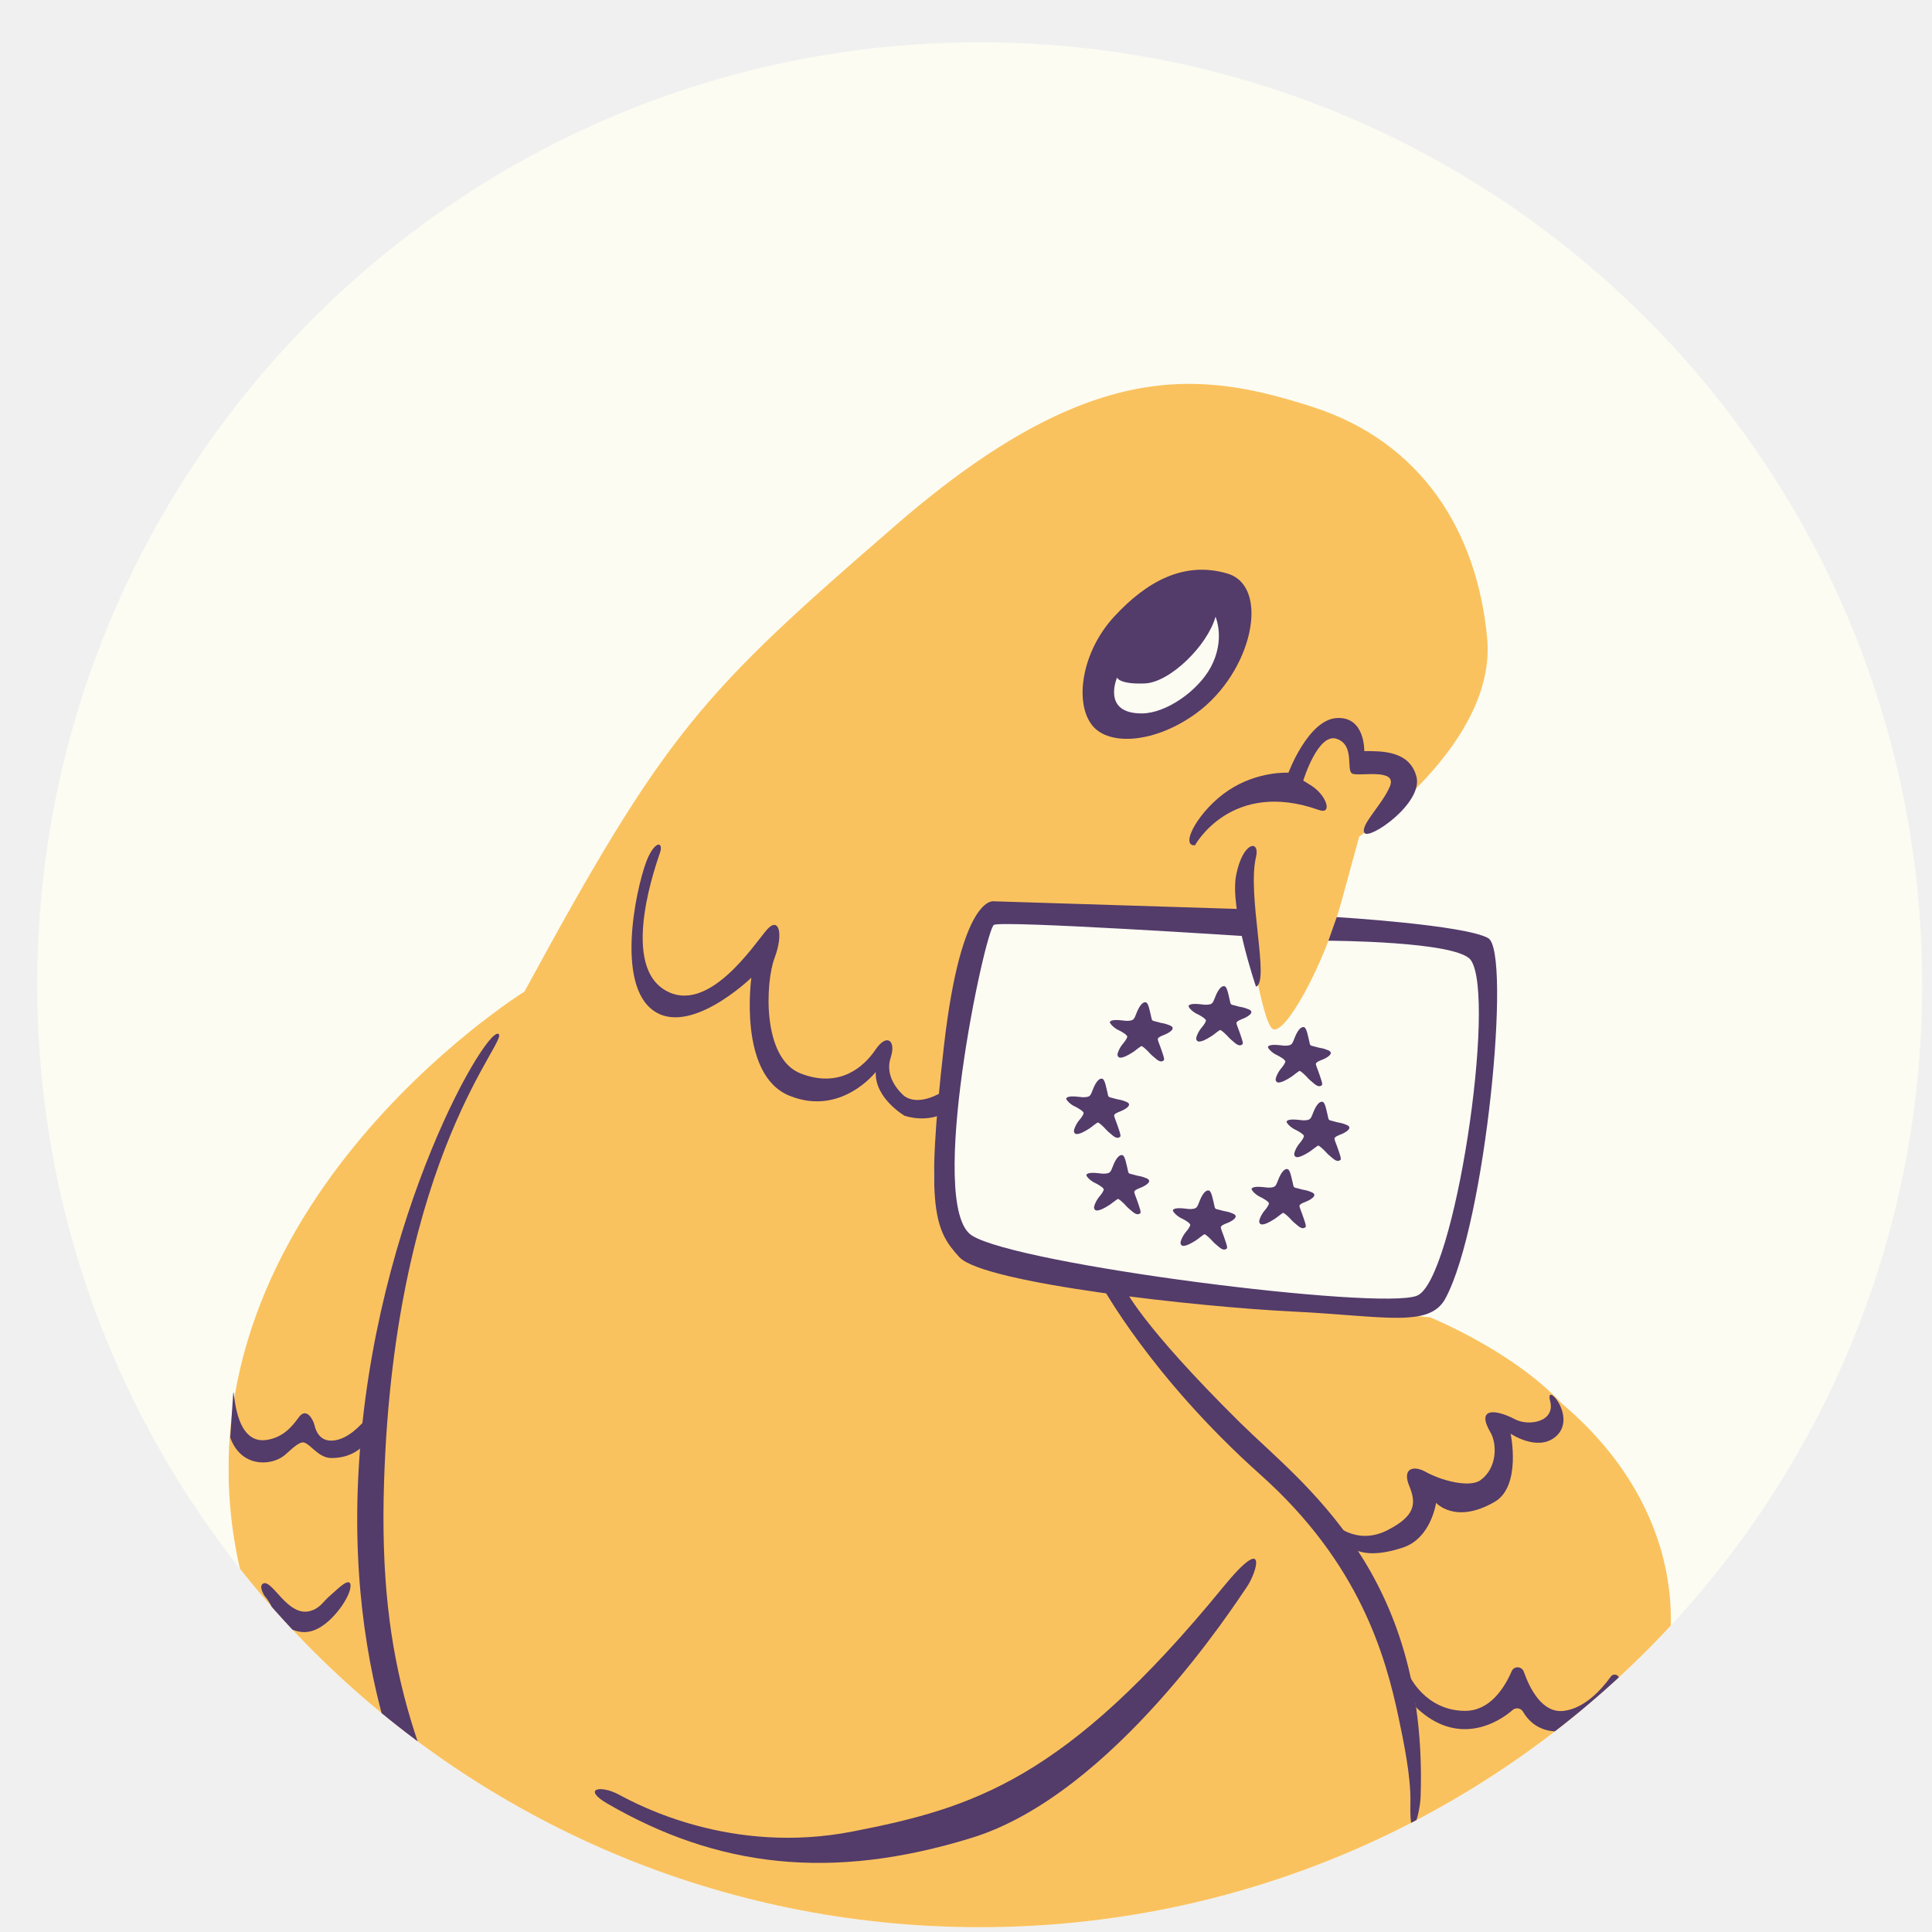
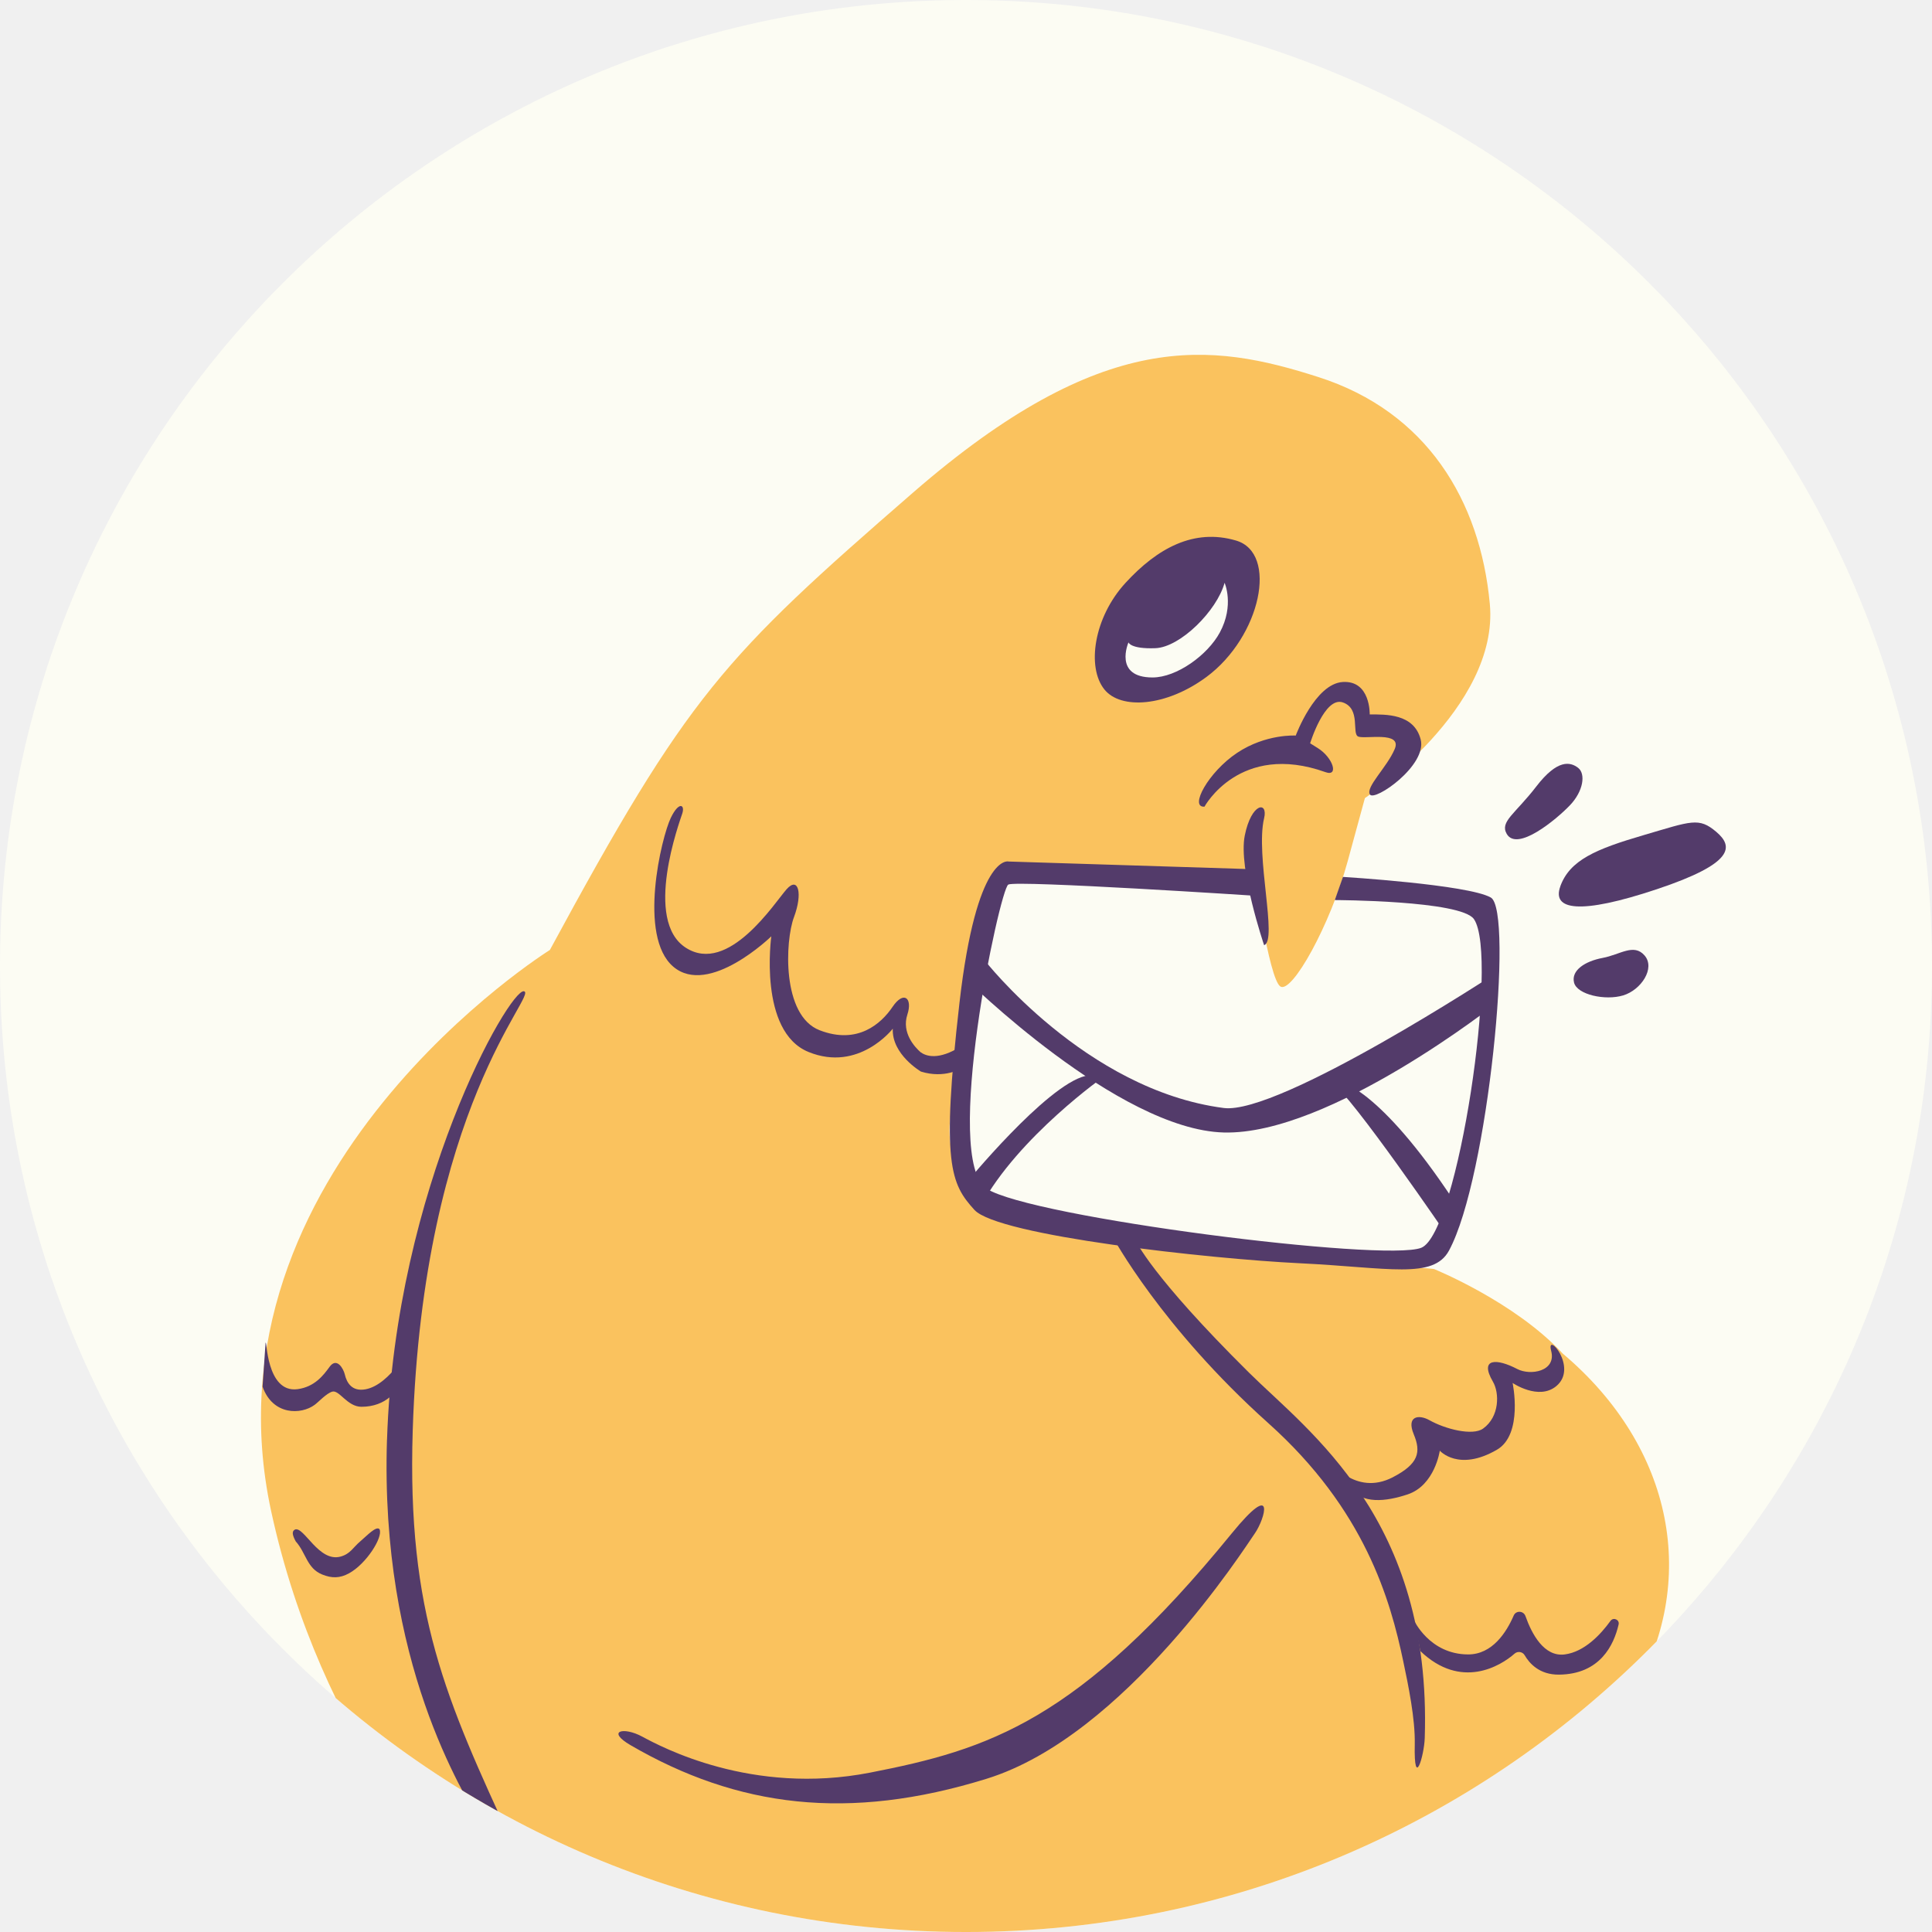
- <svg xmlns="http://www.w3.org/2000/svg" width="41" height="41" viewBox="0 0 41 41" fill="none">
-   <g clip-path="url(#clip0_1783_191)">
-     <rect x="0.791" y="0.898" width="40" height="40" rx="20" fill="#FCFCF3" />
-     <g clip-path="url(#clip1_1783_191)">
-       <path d="M26.422 19.293C26.422 19.293 26.756 21.667 27.006 21.834C27.257 22 28.093 20.501 28.469 19.127L28.845 17.752C28.845 17.752 31.769 15.795 31.56 13.546C31.351 11.296 30.182 9.381 27.842 8.631C25.502 7.881 23.163 7.548 19.027 11.13C14.89 14.712 14.138 15.503 11.13 21.043C11.13 21.043 3.464 25.804 5.072 33.204C6.159 38.202 9.041 41.159 9.459 41.617C9.877 42.075 10.378 41.95 10.378 41.95C10.378 41.95 13.857 47.016 15.601 48.198C16.269 48.906 16.436 51.863 17.773 52.613C18.024 52.821 19.098 52.023 19.653 50.03C19.779 49.572 20.238 50.655 21.993 49.531C23.748 48.406 24.333 47.323 24.333 47.323C24.333 47.323 26.439 49.096 27.424 48.739C27.884 48.573 27.842 47.698 27.257 46.74C26.672 45.782 26.129 45.074 26.129 45.074C26.129 45.074 28.887 42.117 29.43 40.909C29.43 40.909 33.19 39.66 34.652 37.202C36.114 34.745 35.571 31.83 33.148 29.789C32.103 28.664 30.349 27.956 30.349 27.956C30.349 27.956 23.924 27.359 21.032 26.915C20.489 26.832 19.611 25.666 19.862 24.541C20.113 23.416 20.99 19.335 20.99 19.335L26.422 19.293Z" fill="#FAC25E" />
-       <path d="M23.183 15.399C22.793 14.919 22.951 13.838 23.642 13.088C24.333 12.338 25.127 11.901 26.046 12.171C26.965 12.442 26.586 14.254 25.398 15.128C24.52 15.774 23.538 15.836 23.183 15.399Z" fill="#533B6A" />
-       <path d="M25.359 17.939C25.359 17.939 26.125 16.525 27.991 17.19C28.283 17.294 28.156 16.877 27.824 16.669L27.657 16.565C27.657 16.565 27.97 15.543 28.367 15.679C28.764 15.815 28.555 16.357 28.701 16.419C28.847 16.482 29.662 16.294 29.495 16.69C29.328 17.086 28.857 17.515 28.956 17.675C29.056 17.835 30.205 17.044 30.059 16.482C29.913 15.919 29.298 15.94 28.952 15.94C28.952 15.94 28.973 15.201 28.367 15.238C27.761 15.274 27.343 16.398 27.343 16.398C27.343 16.398 26.696 16.357 26.069 16.773C25.442 17.19 25.024 17.96 25.359 17.939Z" fill="#533B6A" />
-       <path d="M7.59 31.653C7.767 26.189 10.254 21.876 10.567 21.938C10.88 22.001 8.372 24.429 8.15 31.456C8.024 35.423 8.87 37.275 10.316 40.399C10.505 40.805 10.233 41.034 9.658 40.024C9.248 39.302 7.434 36.495 7.59 31.653Z" fill="#533B6A" />
-       <path d="M12.889 38.275C12.351 37.963 12.732 37.868 13.139 38.087C13.547 38.306 15.521 39.368 18.09 38.868C20.66 38.368 22.616 37.763 25.955 33.683C26.926 32.496 26.676 33.37 26.456 33.683C26.237 33.995 23.636 38.07 20.628 39C17.62 39.93 15.207 39.618 12.889 38.275Z" fill="#533B6A" />
-       <path d="M23.866 27.34C23.866 27.34 24.189 28.088 26.325 30.199C27.628 31.485 30.305 33.371 30.148 38.119C30.136 38.504 29.909 39.264 29.931 38.257C29.943 37.702 29.79 36.973 29.683 36.463C29.401 35.12 28.846 33.169 26.75 31.297C24.419 29.216 23.366 27.259 23.366 27.259L23.866 27.34Z" fill="#533B6A" />
-       <path d="M21.093 19.127L26.42 19.294L26.509 19.872C26.509 19.872 21.281 19.53 21.093 19.627C20.905 19.724 19.652 25.593 20.623 26.218C21.595 26.842 29.266 27.811 30.068 27.498C30.87 27.186 31.764 21.168 31.214 20.376C30.932 19.97 28.19 19.964 28.19 19.964L28.367 19.462C28.367 19.462 31.079 19.627 31.581 19.908C32.082 20.189 31.529 25.98 30.672 27.559C30.332 28.186 29.366 27.926 27.423 27.832C25.48 27.739 20.869 27.239 20.357 26.677C19.845 26.114 19.631 25.686 20.033 22.188C20.404 18.96 21.093 19.127 21.093 19.127Z" fill="#533B6A" />
-       <path d="M26.654 20.938C26.954 20.845 26.461 18.992 26.654 18.19C26.744 17.815 26.379 17.846 26.234 18.564C26.089 19.283 26.654 20.938 26.654 20.938Z" fill="#533B6A" />
-       <path d="M28.073 32.1C28.073 32.1 28.63 32.892 29.45 32.47C30.016 32.178 30.069 31.924 29.908 31.538C29.743 31.142 30.016 31.101 30.25 31.233C30.592 31.424 31.187 31.576 31.416 31.413C31.774 31.157 31.774 30.643 31.629 30.396C31.326 29.878 31.718 29.893 32.157 30.122C32.443 30.271 33.013 30.175 32.896 29.73C32.779 29.284 33.496 30.092 33.006 30.494C32.623 30.809 32.058 30.425 32.058 30.425C32.058 30.425 32.293 31.538 31.718 31.872C30.882 32.356 30.476 31.892 30.476 31.892C30.476 31.892 30.371 32.642 29.776 32.84C29.306 32.996 28.773 33.059 28.522 32.684C28.272 32.309 28.073 32.1 28.073 32.1Z" fill="#533B6A" />
-       <path d="M29.908 35.558C29.908 35.558 30.246 36.306 31.092 36.307C31.615 36.307 31.923 35.829 32.081 35.464C32.131 35.35 32.295 35.358 32.337 35.476C32.474 35.861 32.74 36.365 33.191 36.307C33.62 36.251 33.971 35.875 34.185 35.579C34.248 35.493 34.385 35.553 34.361 35.656C34.259 36.105 33.956 36.735 33.066 36.744C32.642 36.749 32.422 36.501 32.32 36.324C32.274 36.246 32.167 36.23 32.099 36.29C31.794 36.558 30.935 37.077 30.052 36.234L29.908 35.558Z" fill="#533B6A" />
-       <path d="M4.95 29.559C4.978 29.434 4.958 30.653 5.647 30.559C6.014 30.509 6.206 30.262 6.34 30.078C6.504 29.851 6.647 30.133 6.672 30.238C6.715 30.426 6.83 30.615 7.12 30.564C7.665 30.467 8.123 29.591 8.123 29.591C8.123 29.591 8.103 30.939 7.035 30.942C6.725 30.942 6.552 30.569 6.399 30.613C6.274 30.65 6.103 30.836 6.018 30.899C5.726 31.116 5.109 31.133 4.886 30.506L4.95 29.559Z" fill="#533B6A" />
-       <path d="M23.706 14.379C23.706 14.379 23.748 14.525 24.291 14.504C24.834 14.483 25.628 13.692 25.795 13.088C25.795 13.088 26.012 13.572 25.691 14.165C25.427 14.653 24.754 15.14 24.228 15.14C23.372 15.14 23.706 14.379 23.706 14.379Z" fill="#FCFCF3" />
-       <path d="M19.189 23.259C19.071 23.155 18.77 22.842 18.902 22.442C19.02 22.085 18.822 21.916 18.578 22.277C18.334 22.638 17.82 23.101 16.994 22.782C16.167 22.463 16.243 20.845 16.437 20.331C16.631 19.818 16.532 19.44 16.277 19.727C16.022 20.014 15.014 21.589 14.087 20.996C13.159 20.402 13.95 18.273 14.01 18.083C14.071 17.893 13.937 17.816 13.76 18.179C13.556 18.6 13.039 20.749 13.814 21.405C14.589 22.062 15.945 20.748 15.945 20.748C15.945 20.748 15.656 22.808 16.753 23.253C17.85 23.699 18.585 22.749 18.585 22.749C18.559 23.308 19.198 23.679 19.198 23.679C19.717 23.837 20.069 23.609 20.069 23.609V23.13C19.577 23.441 19.307 23.344 19.189 23.259Z" fill="#533B6A" />
-       <path d="M7.43 33.6C7.503 33.773 7.14 34.346 6.766 34.55C6.566 34.659 6.392 34.661 6.182 34.576C5.848 34.442 5.831 34.107 5.608 33.859C5.54 33.734 5.512 33.641 5.592 33.601C5.788 33.531 6.108 34.318 6.582 34.188C6.797 34.129 6.855 33.987 7.013 33.854C7.144 33.745 7.366 33.504 7.43 33.6Z" fill="#533B6A" />
-       <path d="M23.9 21.664C24.084 21.666 24.065 21.619 24.133 21.464C24.181 21.353 24.251 21.247 24.324 21.274C24.375 21.295 24.403 21.47 24.425 21.558C24.45 21.654 24.43 21.659 24.539 21.681C24.692 21.729 24.682 21.701 24.827 21.761C24.982 21.824 24.791 21.928 24.713 21.958C24.639 21.988 24.579 22.012 24.571 22.045C24.563 22.074 24.612 22.173 24.644 22.271C24.668 22.346 24.724 22.485 24.697 22.503C24.672 22.52 24.633 22.555 24.535 22.473C24.46 22.41 24.426 22.382 24.387 22.337C24.349 22.294 24.263 22.214 24.23 22.2C24.212 22.192 24.095 22.295 24.044 22.328C23.796 22.487 23.731 22.458 23.716 22.395C23.707 22.357 23.76 22.229 23.834 22.145C23.882 22.091 23.924 22.019 23.922 21.997C23.918 21.958 23.787 21.883 23.733 21.859C23.659 21.826 23.557 21.735 23.552 21.69C23.587 21.618 23.798 21.655 23.9 21.664Z" fill="#533B6A" />
-       <path d="M22.974 23.285C23.159 23.288 23.139 23.24 23.207 23.085C23.255 22.974 23.325 22.868 23.398 22.895C23.449 22.916 23.478 23.091 23.5 23.179C23.524 23.275 23.505 23.28 23.613 23.302C23.767 23.35 23.756 23.322 23.901 23.382C24.057 23.445 23.865 23.549 23.788 23.579C23.713 23.609 23.653 23.633 23.645 23.666C23.638 23.695 23.686 23.794 23.718 23.892C23.742 23.967 23.798 24.107 23.771 24.125C23.747 24.141 23.707 24.176 23.609 24.094C23.534 24.031 23.5 24.003 23.461 23.958C23.424 23.916 23.337 23.835 23.304 23.821C23.287 23.813 23.169 23.916 23.118 23.949C22.87 24.108 22.805 24.079 22.791 24.016C22.782 23.978 22.835 23.85 22.908 23.766C22.956 23.712 22.999 23.64 22.996 23.618C22.992 23.579 22.861 23.505 22.808 23.48C22.733 23.448 22.631 23.357 22.626 23.312C22.661 23.239 22.872 23.276 22.974 23.285Z" fill="#533B6A" />
-       <path d="M23.401 24.907C23.585 24.91 23.566 24.862 23.634 24.707C23.682 24.596 23.752 24.49 23.825 24.517C23.876 24.538 23.905 24.713 23.927 24.801C23.951 24.898 23.931 24.902 24.04 24.924C24.194 24.972 24.183 24.944 24.328 25.004C24.484 25.067 24.292 25.171 24.215 25.201C24.14 25.231 24.08 25.255 24.072 25.288C24.065 25.317 24.113 25.416 24.145 25.514C24.169 25.589 24.225 25.729 24.198 25.747C24.174 25.763 24.134 25.798 24.036 25.716C23.961 25.653 23.927 25.625 23.888 25.58C23.851 25.538 23.764 25.457 23.731 25.443C23.714 25.436 23.596 25.538 23.545 25.571C23.297 25.73 23.233 25.701 23.218 25.638C23.209 25.6 23.262 25.472 23.335 25.388C23.383 25.334 23.426 25.262 23.423 25.24C23.419 25.201 23.288 25.127 23.235 25.102C23.16 25.07 23.058 24.979 23.053 24.934C23.088 24.861 23.299 24.898 23.401 24.907Z" fill="#533B6A" />
-       <path d="M25.237 25.658C25.421 25.66 25.402 25.613 25.47 25.457C25.518 25.346 25.588 25.241 25.661 25.267C25.712 25.289 25.741 25.463 25.763 25.551C25.787 25.648 25.767 25.653 25.876 25.674C26.029 25.722 26.019 25.694 26.164 25.754C26.32 25.818 26.128 25.922 26.051 25.952C25.976 25.981 25.916 26.006 25.908 26.039C25.901 26.068 25.949 26.167 25.981 26.265C26.005 26.34 26.061 26.479 26.034 26.497C26.009 26.513 25.97 26.548 25.872 26.466C25.797 26.404 25.763 26.375 25.724 26.331C25.686 26.288 25.6 26.207 25.567 26.193C25.55 26.186 25.432 26.289 25.381 26.322C25.133 26.48 25.068 26.452 25.053 26.389C25.044 26.35 25.098 26.223 25.171 26.139C25.219 26.085 25.262 26.012 25.259 25.991C25.255 25.952 25.124 25.877 25.07 25.853C24.996 25.82 24.894 25.729 24.889 25.684C24.924 25.612 25.135 25.648 25.237 25.658Z" fill="#533B6A" />
-       <path d="M25.57 21.322C25.754 21.325 25.735 21.277 25.803 21.122C25.851 21.011 25.921 20.905 25.994 20.932C26.045 20.953 26.073 21.128 26.095 21.216C26.12 21.312 26.1 21.317 26.209 21.339C26.362 21.387 26.352 21.359 26.497 21.419C26.652 21.482 26.46 21.586 26.383 21.616C26.309 21.646 26.249 21.671 26.241 21.703C26.233 21.732 26.282 21.831 26.314 21.929C26.338 22.004 26.394 22.144 26.366 22.162C26.342 22.178 26.303 22.213 26.204 22.131C26.13 22.068 26.096 22.04 26.057 21.995C26.019 21.953 25.933 21.872 25.899 21.858C25.882 21.851 25.765 21.953 25.714 21.986C25.466 22.145 25.401 22.116 25.386 22.053C25.377 22.015 25.43 21.887 25.504 21.803C25.552 21.749 25.594 21.677 25.592 21.655C25.588 21.616 25.457 21.542 25.403 21.517C25.329 21.485 25.227 21.394 25.222 21.349C25.257 21.276 25.468 21.313 25.57 21.322Z" fill="#533B6A" />
-       <path d="M27.256 22.191C27.439 22.193 27.42 22.146 27.488 21.991C27.536 21.88 27.606 21.774 27.679 21.8C27.73 21.822 27.759 21.997 27.781 22.084C27.805 22.181 27.785 22.186 27.894 22.208C28.048 22.255 28.037 22.228 28.183 22.287C28.338 22.351 28.146 22.455 28.069 22.485C27.994 22.514 27.934 22.539 27.926 22.572C27.919 22.601 27.967 22.7 27.999 22.798C28.023 22.873 28.079 23.012 28.052 23.03C28.028 23.046 27.988 23.081 27.89 22.999C27.815 22.937 27.781 22.909 27.742 22.864C27.704 22.821 27.618 22.741 27.585 22.726C27.568 22.719 27.45 22.822 27.399 22.855C27.151 23.014 27.087 22.985 27.072 22.922C27.063 22.884 27.116 22.756 27.189 22.672C27.237 22.618 27.28 22.546 27.277 22.524C27.273 22.485 27.142 22.41 27.089 22.386C27.014 22.353 26.912 22.262 26.907 22.217C26.942 22.145 27.154 22.182 27.256 22.191Z" fill="#533B6A" />
-       <path d="M27.65 23.775C27.834 23.778 27.815 23.73 27.883 23.575C27.931 23.464 28.001 23.358 28.074 23.385C28.125 23.407 28.153 23.581 28.175 23.669C28.2 23.766 28.18 23.77 28.289 23.792C28.442 23.84 28.432 23.812 28.577 23.872C28.732 23.936 28.541 24.04 28.463 24.07C28.389 24.099 28.329 24.124 28.321 24.157C28.313 24.186 28.362 24.284 28.394 24.382C28.418 24.457 28.474 24.597 28.447 24.615C28.422 24.631 28.383 24.666 28.285 24.584C28.21 24.521 28.176 24.493 28.137 24.448C28.099 24.406 28.013 24.325 27.98 24.311C27.962 24.304 27.845 24.407 27.794 24.439C27.546 24.598 27.481 24.57 27.466 24.506C27.457 24.468 27.51 24.341 27.584 24.257C27.632 24.202 27.674 24.13 27.672 24.108C27.668 24.07 27.537 23.995 27.483 23.971C27.409 23.938 27.307 23.847 27.302 23.802C27.337 23.73 27.548 23.766 27.65 23.775Z" fill="#533B6A" />
-       <path d="M26.907 25.203C27.091 25.206 27.072 25.158 27.14 25.003C27.188 24.892 27.258 24.787 27.331 24.813C27.382 24.835 27.41 25.009 27.433 25.097C27.457 25.194 27.437 25.199 27.546 25.22C27.7 25.268 27.689 25.24 27.834 25.3C27.989 25.364 27.798 25.468 27.721 25.498C27.646 25.527 27.586 25.552 27.578 25.585C27.57 25.614 27.619 25.712 27.651 25.811C27.675 25.885 27.731 26.025 27.704 26.043C27.679 26.059 27.64 26.094 27.542 26.012C27.467 25.95 27.433 25.921 27.394 25.877C27.356 25.834 27.27 25.753 27.236 25.739C27.22 25.732 27.102 25.835 27.051 25.867C26.803 26.026 26.738 25.998 26.723 25.934C26.714 25.896 26.767 25.769 26.841 25.685C26.889 25.631 26.931 25.558 26.929 25.537C26.925 25.498 26.794 25.423 26.74 25.399C26.666 25.366 26.564 25.275 26.559 25.23C26.594 25.158 26.805 25.194 26.907 25.203Z" fill="#533B6A" />
+ <svg xmlns="http://www.w3.org/2000/svg" width="122.922mm" height="122.922mm" viewBox="0 0 122.922 122.922" version="1.1" id="svg1" xml:space="preserve">
+   <defs id="defs1">
+     <style id="style1">
+       .st0 {
+         fill: #533b6a;
+       }
+ 
+       .st1 {
+         fill: #fcfcf3;
+       }
+ 
+       .st2 {
+         fill: #fac25e;
+       }
+     </style>
+     <clipPath clipPathUnits="userSpaceOnUse" id="clipPath156">
+       <circle style="opacity:0.7;fill:#808080;stroke:#0088aa;stroke-width:2.085;stroke-opacity:0" id="circle156" cx="343.407" cy="208.285" r="232.294" />
+     </clipPath>
+   </defs>
+   <g id="layer1">
+     <g id="g1" transform="matrix(0.2645833,0,0,0.2645833,-29.39855,6.352475)" style="fill:none" clip-path="url(#clipPath156)">
+       <rect style="opacity:1;fill:#fcfcf3;fill-opacity:1;stroke:#fcfcf3;stroke-width:1.887;stroke-opacity:0" id="rect156" width="475.791" height="474.242" x="105.987" y="-28.872" ry="2.516" />
+       <g id="g20">
+         <path class="st1" d="m 366.28,270.38 c -14.21,-2.77 -23.16,0.27 -23.09,-31.51 0.06,-31.78 3.68,-59.93 21.01,-52.17 13.9,2.63 80.08,3.6 80.08,3.6 l 24.27,4.51 c 0,0 2.08,25.72 -1.39,44.06 -3.47,18.34 -3.12,37.4 -20.11,39.83 -16.99,2.43 -80.77,-8.32 -80.77,-8.32 z" id="path1" />
+         <path class="st2" d="m 412.52,185.01 c 0,0 3.7,26.35 6.47,28.19 2.77,1.85 12.02,-14.79 16.18,-30.04 l 4.16,-15.25 c 0,0 32.35,-21.72 30.04,-46.68 -2.31,-24.96 -15.25,-46.22 -41.14,-54.54 -25.88,-8.32 -51.77,-12.02 -97.53,27.73 -45.76,39.75 -54.08,48.53 -87.36,110.01 0,0 -84.81,52.84 -67.02,134.97 12.02,55.47 43.91,88.28 48.53,93.37 4.62,5.08 10.17,3.7 10.17,3.7 0,0 38.48,56.21 57.78,69.33 7.4,7.86 9.24,40.67 24.03,48.99 2.77,2.31 14.66,-6.55 20.8,-28.66 1.39,-5.08 6.47,6.93 25.88,-5.55 19.41,-12.48 25.88,-24.5 25.88,-24.5 0,0 23.31,19.68 34.2,15.72 5.08,-1.85 4.62,-11.56 -1.85,-22.19 -6.47,-10.63 -12.48,-18.49 -12.48,-18.49 0,0 30.51,-32.82 36.51,-46.22 0,0 41.6,-13.87 57.78,-41.14 16.18,-27.27 10.17,-59.63 -16.64,-82.27 -11.56,-12.48 -30.97,-20.34 -30.97,-20.34 0,0 -71.08,-6.63 -103.07,-11.56 -6.01,-0.92 -15.72,-13.87 -12.94,-26.35 2.77,-12.48 12.48,-57.78 12.48,-57.78 L 412.5,185 Z" id="path4" />
+         <path class="st0" d="m 376.7,141.8 c -4.32,-5.33 -2.58,-17.33 5.07,-25.65 7.64,-8.32 16.43,-13.17 26.59,-10.17 10.17,3 5.98,23.11 -7.16,32.82 -9.71,7.16 -20.57,7.86 -24.5,3 z" id="path5" />
+         <path class="st0" d="m 400.74,169.99 c 0,0 8.47,-15.69 29.12,-8.32 3.24,1.16 1.83,-3.48 -1.85,-5.78 l -1.85,-1.16 c 0,0 3.47,-11.34 7.86,-9.83 4.39,1.51 2.08,7.52 3.7,8.21 1.62,0.69 10.63,-1.39 8.78,3 -1.85,4.39 -7.06,9.16 -5.96,10.93 1.1,1.78 13.81,-7 12.2,-13.24 -1.62,-6.24 -8.41,-6.01 -12.25,-6.01 0,0 0.23,-8.2 -6.47,-7.8 -6.7,0.4 -11.32,12.88 -11.32,12.88 0,0 -7.16,-0.46 -14.1,4.16 -6.93,4.62 -11.56,13.17 -7.86,12.94 z" id="path6" />
+         <path class="st0" d="m 204.18,322.17 c 1.96,-60.63 29.47,-108.5 32.93,-107.81 3.47,0.69 -24.29,27.64 -26.75,105.62 -1.39,44.03 7.97,64.58 23.97,99.25 2.08,4.51 -0.92,7.05 -7.28,-4.16 -4.54,-8.01 -24.61,-39.17 -22.88,-92.9 z" id="path7" />
+         <path class="st0" d="m 262.77,395.67 c -5.95,-3.46 -1.73,-4.51 2.77,-2.08 4.51,2.43 26.35,14.21 54.77,8.67 28.43,-5.55 50.07,-12.26 87.01,-57.55 10.75,-13.17 7.97,-3.47 5.55,0 -2.43,3.47 -31.2,48.69 -64.48,59.01 -33.28,10.32 -59.97,6.85 -85.62,-8.05 z" id="path8" />
+         <path class="st0" d="m 384.22,274.31 c 0,0 3.57,8.3 27.21,31.73 14.41,14.28 44.03,35.2 42.29,87.89 -0.14,4.28 -2.64,12.71 -2.4,1.54 0.13,-6.16 -1.56,-14.26 -2.75,-19.91 -3.12,-14.91 -9.26,-36.56 -32.45,-57.33 -25.79,-23.1 -37.44,-44.81 -37.44,-44.81 l 5.54,0.9 z" id="path9" />
+         <path class="st0" d="m 353.59,183.16 58.93,1.85 0.98,6.42 c 0,0 -57.84,-3.8 -59.92,-2.73 -2.08,1.08 -15.95,66.21 -5.2,73.14 10.75,6.93 95.61,17.68 104.49,14.21 8.87,-3.47 18.76,-70.26 12.68,-79.04 -3.12,-4.51 -33.46,-4.58 -33.46,-4.58 l 1.96,-5.57 c 0,0 30.01,1.83 35.55,4.95 5.55,3.12 -0.57,67.39 -10.05,84.91 -3.77,6.96 -14.45,4.08 -35.95,3.04 -21.49,-1.04 -72.5,-6.59 -78.17,-12.83 -5.67,-6.24 -8.04,-11 -3.59,-49.81 4.11,-35.82 11.73,-33.97 11.73,-33.97 z" id="path10" />
+         <path class="st0" d="m 415.09,203.27 c 3.32,-1.04 -2.14,-21.6 0,-30.51 1,-4.16 -3.05,-3.81 -4.65,4.16 -1.6,7.97 4.65,26.35 4.65,26.35 z" id="path11" />
+         <path class="st0" d="m 430.78,327.14 c 0,0 6.16,8.78 15.23,4.1 6.27,-3.24 6.85,-6.06 5.07,-10.34 -1.83,-4.4 1.19,-4.85 3.78,-3.39 3.78,2.13 10.37,3.82 12.89,2.01 3.97,-2.84 3.97,-8.55 2.36,-11.29 -3.35,-5.74 0.99,-5.58 5.84,-3.04 3.16,1.66 9.47,0.59 8.17,-4.36 -1.3,-4.95 6.64,4.02 1.22,8.49 -4.24,3.5 -10.49,-0.77 -10.49,-0.77 0,0 2.6,12.35 -3.76,16.05 -9.25,5.38 -13.75,0.23 -13.75,0.23 0,0 -1.16,8.32 -7.74,10.52 -5.2,1.73 -11.09,2.43 -13.87,-1.73 -2.77,-4.16 -4.97,-6.47 -4.97,-6.47 z" id="path12" />
+         <path class="st0" d="m 451.08,365.52 c 0,0 3.73,8.3 13.09,8.31 5.79,0 9.19,-5.3 10.94,-9.35 0.55,-1.27 2.37,-1.17 2.83,0.13 1.51,4.28 4.46,9.87 9.45,9.22 4.74,-0.62 8.63,-4.79 11,-8.07 0.69,-0.95 2.21,-0.29 1.95,0.86 -1.14,4.98 -4.48,11.97 -14.33,12.07 -4.69,0.05 -7.12,-2.7 -8.26,-4.66 -0.5,-0.87 -1.69,-1.05 -2.44,-0.38 -3.37,2.98 -12.87,8.74 -22.64,-0.62 l -1.59,-7.5 z" id="path13" />
+         <path class="st0" d="m 174.98,298.94 c 0.3,-1.38 0.08,12.14 7.71,11.1 4.06,-0.55 6.18,-3.3 7.66,-5.35 1.82,-2.51 3.4,0.61 3.67,1.78 0.48,2.08 1.75,4.18 4.96,3.61 6.03,-1.07 11.09,-10.79 11.09,-10.79 0,0 -0.22,14.95 -12.03,14.99 -3.43,0 -5.35,-4.14 -7.04,-3.64 -1.39,0.41 -3.27,2.47 -4.22,3.17 -3.23,2.4 -10.06,2.6 -12.53,-4.37 l 0.72,-10.51 z" id="path14" />
+         <path class="st1" d="m 382.48,130.47 c 0,0 0.46,1.62 6.47,1.39 6.01,-0.23 14.79,-9.01 16.64,-15.72 0,0 2.4,5.37 -1.15,11.95 -2.92,5.41 -10.36,10.81 -16.18,10.81 -9.48,0 -5.78,-8.44 -5.78,-8.44 z" id="path15" />
+         <path class="st0" d="m 332.49,229.02 c -1.31,-1.15 -4.64,-4.62 -3.18,-9.07 1.3,-3.96 -0.88,-5.83 -3.58,-1.82 -2.7,4 -8.39,9.15 -17.53,5.6 -9.14,-3.54 -8.3,-21.5 -6.16,-27.2 2.14,-5.7 1.06,-9.89 -1.77,-6.71 -2.83,3.18 -13.97,20.66 -24.23,14.08 -10.27,-6.58 -1.52,-30.22 -0.85,-32.32 0.67,-2.1 -0.81,-2.96 -2.76,1.06 -2.26,4.67 -7.99,28.52 0.59,35.81 8.58,7.29 23.57,-7.3 23.57,-7.3 0,0 -3.19,22.86 8.95,27.81 12.13,4.94 20.26,-5.6 20.26,-5.6 -0.28,6.21 6.79,10.32 6.79,10.32 5.74,1.76 9.63,-0.77 9.63,-0.77 v -5.32 c -5.44,3.45 -8.43,2.37 -9.73,1.43 z" id="path16" />
+         <path class="st0" d="m 202.4,343.78 c 0.81,1.92 -3.21,8.28 -7.35,10.54 -2.21,1.21 -4.14,1.23 -6.46,0.29 -3.7,-1.49 -3.88,-5.21 -6.36,-7.96 -0.75,-1.39 -1.06,-2.42 -0.17,-2.86 2.17,-0.78 5.71,7.96 10.96,6.51 2.38,-0.66 3.01,-2.23 4.77,-3.7 1.45,-1.21 3.91,-3.89 4.62,-2.83 z" id="path17" />
+         <path class="st0" d="m 347.81,206.82 c 0,0 24.31,31.3 57.57,35.61 13.37,1.73 65.73,-32.6 65.73,-32.6 v 7.28 c 0,0 -40.27,31.9 -65.73,31.21 -25.47,-0.69 -62.23,-37.1 -62.23,-37.1 z" id="path18" />
+         <path class="st0" d="m 343.14,260.84 c 0,0 19.42,-23.77 28.96,-26.12 9.54,-2.35 4.68,0 4.68,0 0,0 -20.75,14.54 -29.8,31.24 l -3.85,-5.12 z" id="path19" />
+         <path class="st0" d="m 433.66,236.19 c 0,0 10.06,1.97 28.78,31.21 -2.08,5.55 -3.12,6.02 -3.12,6.02 0,0 -23.23,-34.1 -28.09,-37.23 -4.85,-3.12 2.43,0 2.43,0 z" id="path20" />
+       </g>
+       <path class="st0" d="m 473.43,176.51 c 2.51,4.37 11.88,-3.42 15.17,-6.84 3.29,-3.42 3.86,-7.6 2,-9.04 -1.86,-1.44 -4.95,-2.16 -10.06,4.49 -5.11,6.64 -8.8,8.43 -7.11,11.39 z" id="path21" />
+       <path class="st0" d="m 486.31,189.14 c 2.29,-6.33 8.54,-8.96 20.06,-12.33 11.51,-3.37 13.26,-4.35 17.46,-0.78 4.2,3.56 4.28,7.59 -14.3,13.79 -18.58,6.2 -25.27,5.02 -23.21,-0.67 z" id="path22" />
+       <path class="st0" d="m 506.58,205.75 c 2.65,3.05 -0.82,8.29 -5.13,9.6 -4.31,1.31 -11.11,-0.16 -11.83,-3.09 -0.72,-2.93 2.65,-5.13 6.88,-5.92 4.23,-0.79 7.49,-3.57 10.08,-0.59 z" id="path23" />
    </g>
  </g>
-   <defs>
-     <clipPath id="clip0_1783_191">
-       <rect x="0.791" y="0.898" width="40" height="40" rx="20" fill="white" />
-     </clipPath>
-     <clipPath id="clip1_1783_191">
-       <rect width="30.625" height="52.098" fill="white" transform="translate(4.85254 8.14648)" />
-     </clipPath>
-   </defs>
</svg>
